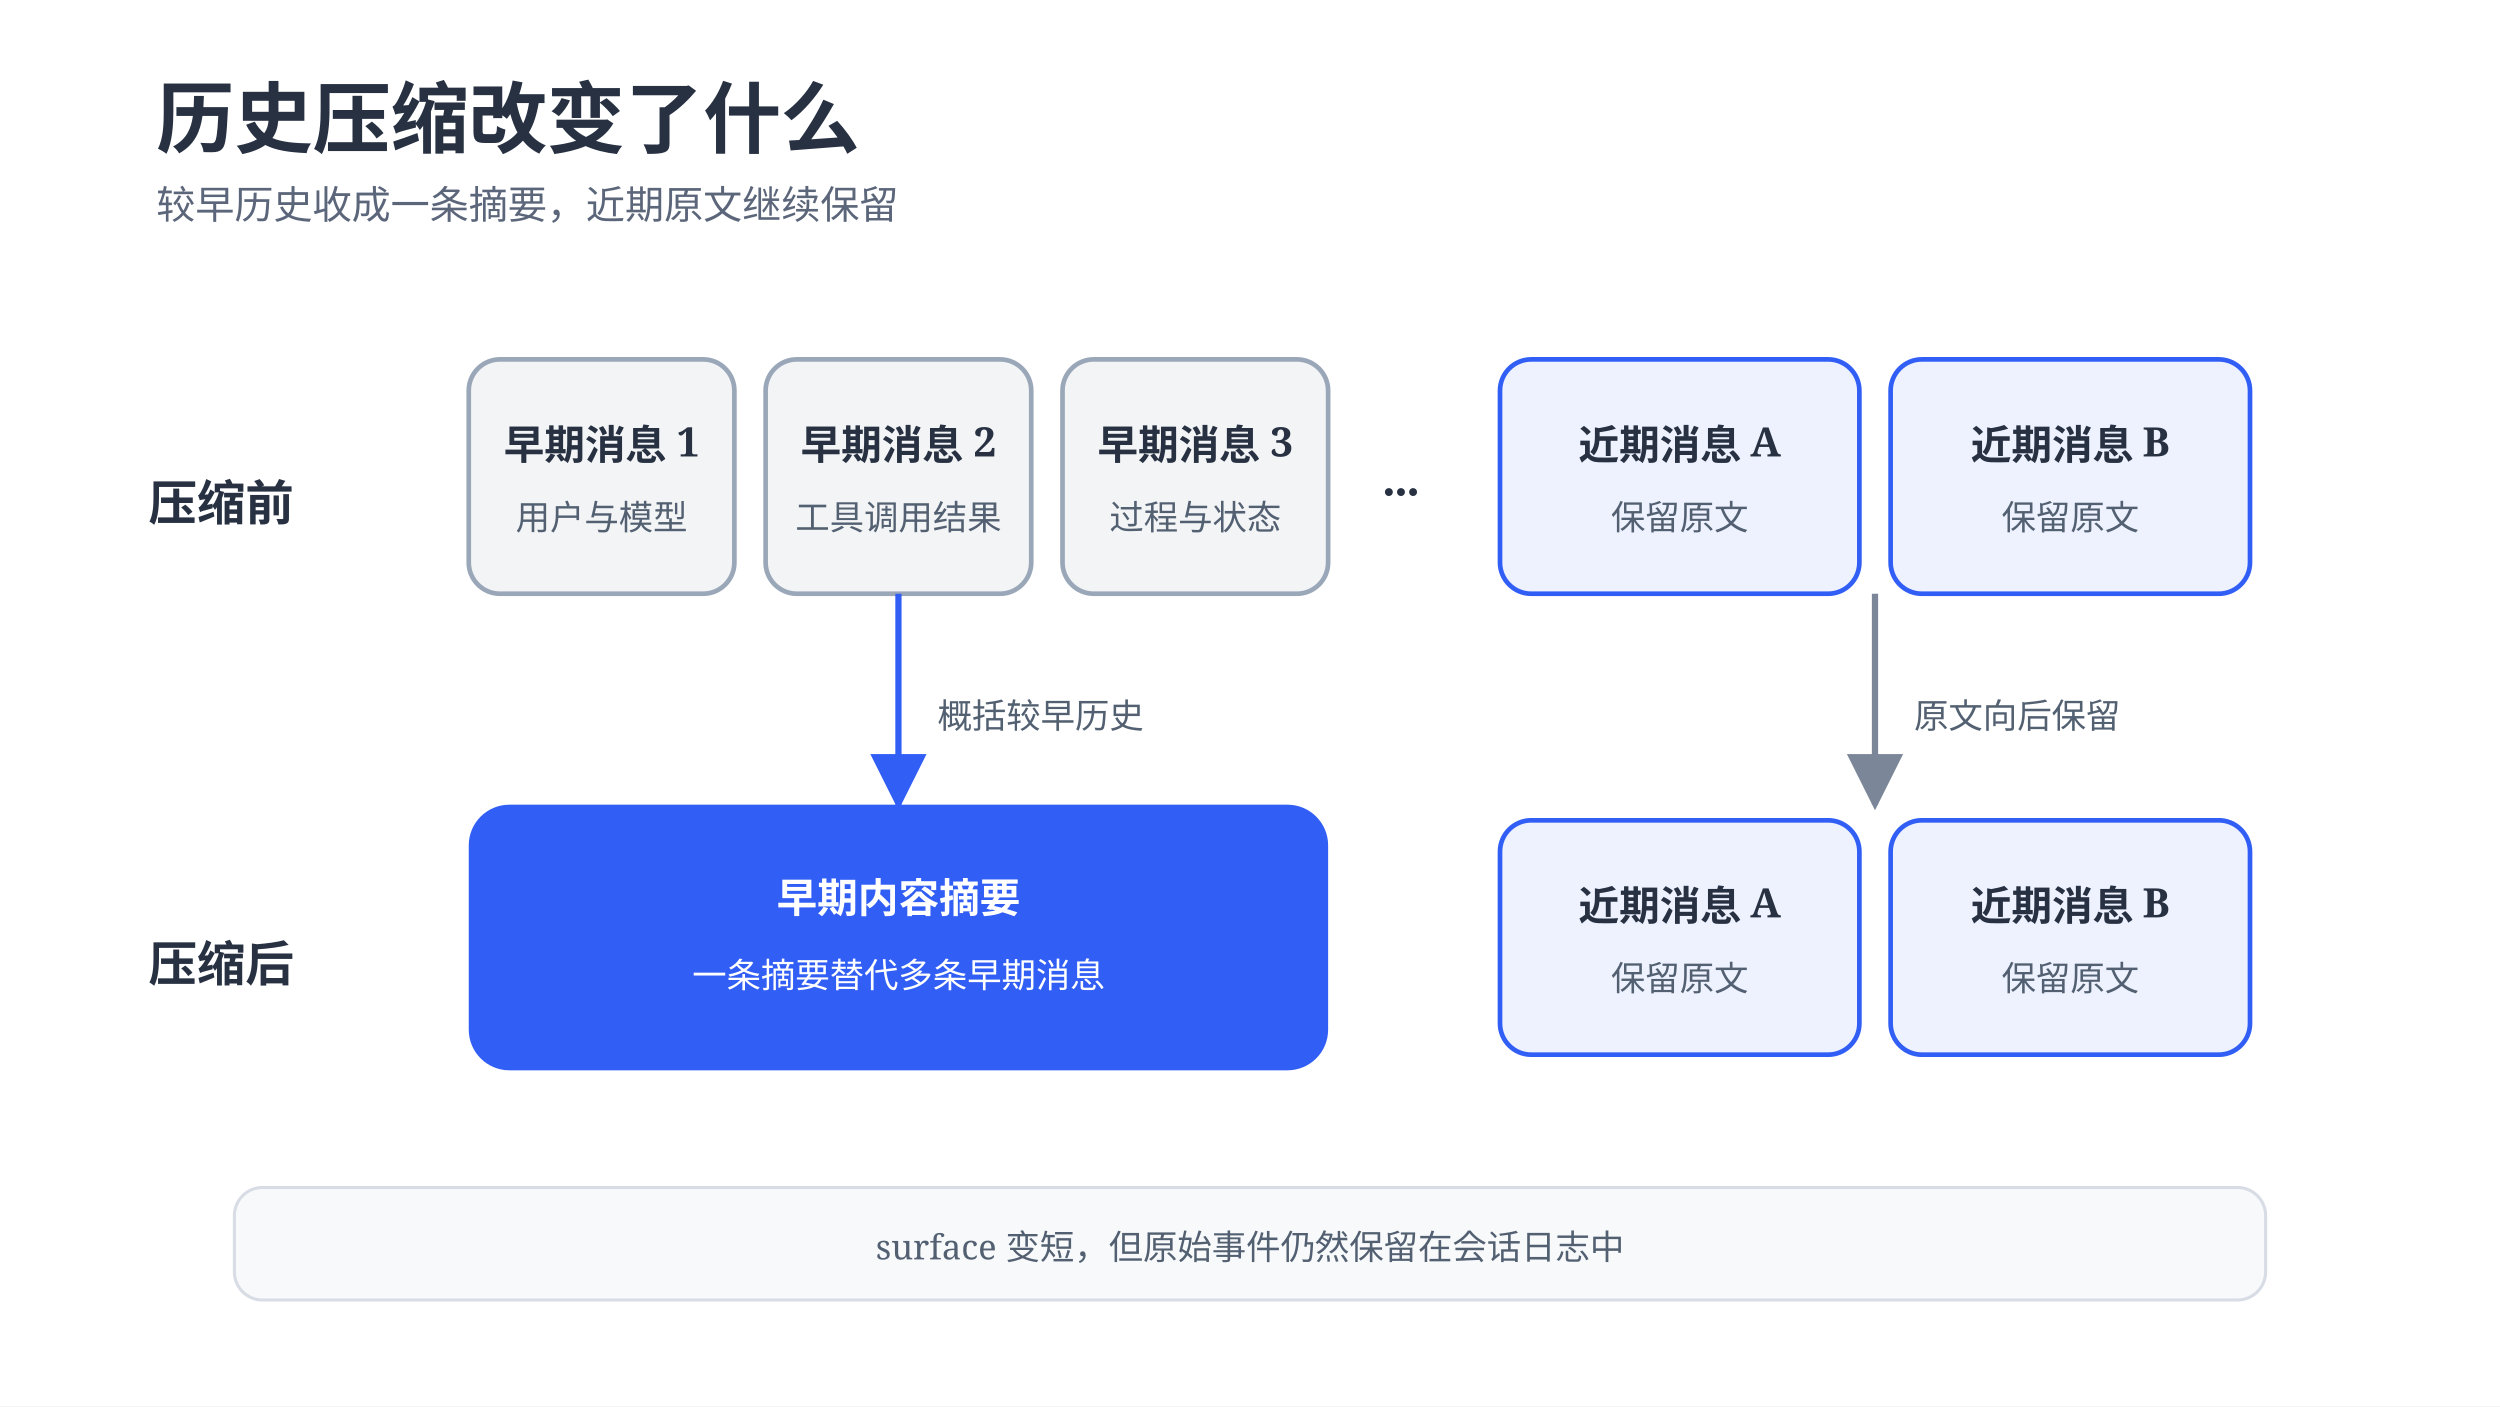
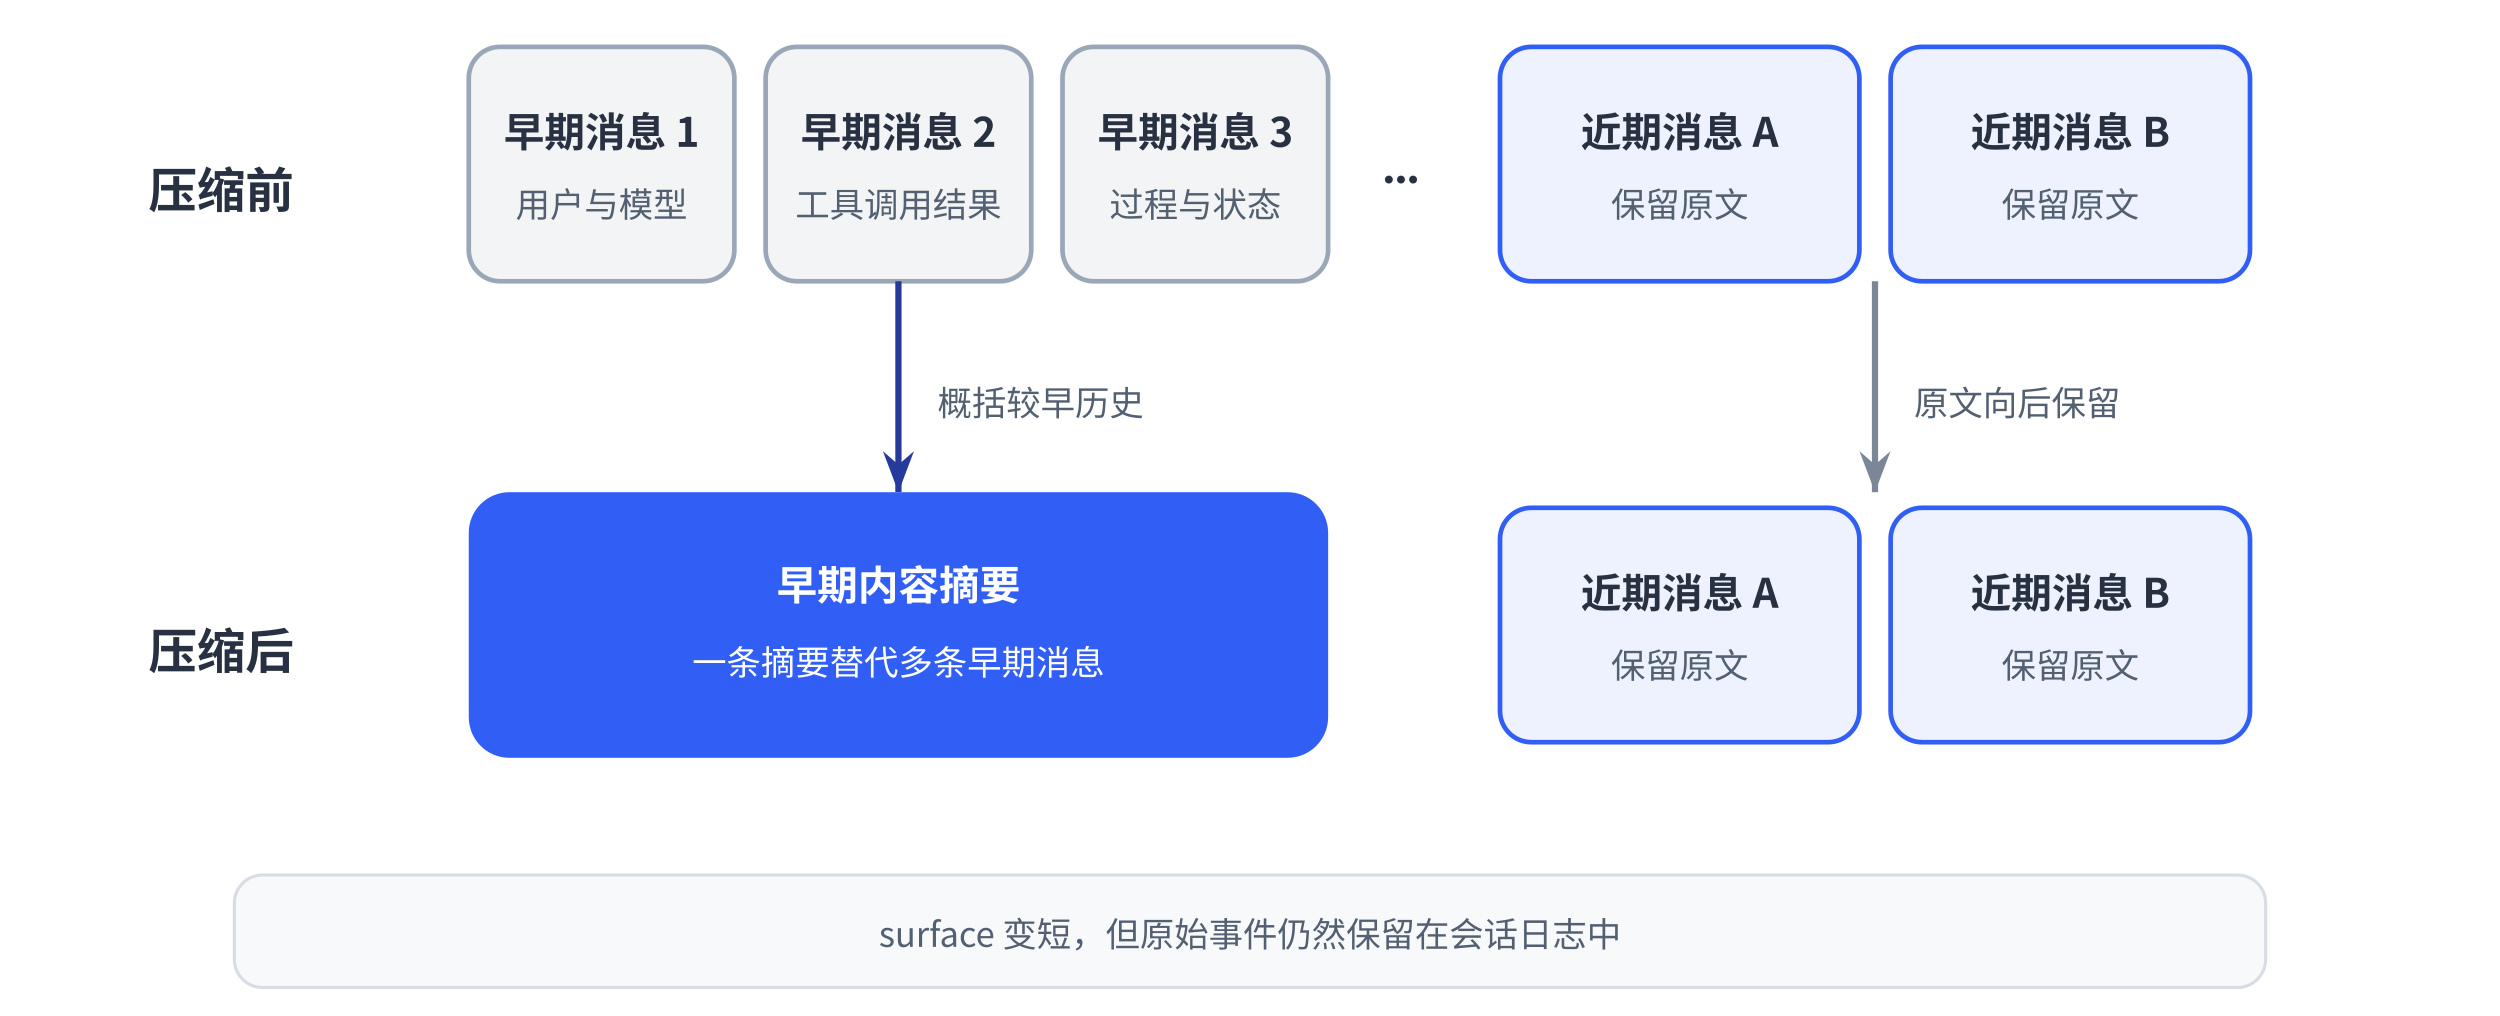
- <svg xmlns="http://www.w3.org/2000/svg" viewBox="0 0 1600 900" width="1600" height="900" role="img" aria-labelledby="title desc">
+ <svg xmlns="http://www.w3.org/2000/svg" viewBox="0 200 1600 650" width="1600" height="650" role="img" aria-labelledby="title desc">
  <defs>
-     <marker id="arrow-blue" viewBox="0 0 10 10" refX="9" refY="5" markerWidth="9" markerHeight="9" orient="auto">
-       <path d="M0 0L10 5L0 10z" fill="#315EF5" />
+     <marker id="arrow-blue" viewBox="0 -2 6 4" refX="5.67" refY="0" markerWidth="9" markerHeight="6" orient="auto" markerUnits="strokeWidth">
+       <path d="M5.67 0 L1.29 1.66 L2.74 0 L1.29 -1.66 Z" fill="#253A9B" />
    </marker>
-     <marker id="arrow-gray" viewBox="0 0 10 10" refX="9" refY="5" markerWidth="9" markerHeight="9" orient="auto">
-       <path d="M0 0L10 5L0 10z" fill="#7B8798" />
+     <marker id="arrow-gray" viewBox="0 -2 6 4" refX="5.67" refY="0" markerWidth="9" markerHeight="6" orient="auto" markerUnits="strokeWidth">
+       <path d="M5.67 0 L1.29 1.66 L2.74 0 L1.29 -1.66 Z" fill="#7B8798" />
    </marker>
    <style>
-       .zh{font-family:SimSun,"Songti SC",serif}.mix{font-family:"Times New Roman",SimSun,"Songti SC",serif}
+       .zh{font-family:"Noto Sans CJK SC","Source Han Sans SC","Microsoft YaHei",sans-serif}.mix{font-family:"Times New Roman","Noto Sans CJK SC","Source Han Sans SC","Microsoft YaHei",sans-serif}
      .title{font-size:50px;font-weight:700;fill:#273142}.sub{font-size:25px;fill:#5C667A}
      .row{font-size:31px;font-weight:700;fill:#273142}.node{font-size:26px;font-weight:700;fill:#273142}
-       .body{font-size:22px;fill:#526071}.white{fill:#FFFFFF}.line{fill:none;stroke:#315EF5;stroke-width:4;marker-end:url(#arrow-blue)}
+       .body{font-size:22px;fill:#526071}.white{fill:#FFFFFF}.line{fill:none;stroke:#253A9B;stroke-width:4;marker-end:url(#arrow-blue)}
      .muted{fill:none;stroke:#7B8798;stroke-width:4;marker-end:url(#arrow-gray)}
    </style>
  </defs>
  <rect width="1600" height="900" fill="#FFFFFF" />
-   <text x="100" y="94" class="zh title">历史压缩改变了什么</text>
-   <text x="100" y="140" class="zh sub">较早历史收成一条摘要，近期原文继续保留</text>
  <text x="95" y="333" class="zh row">压缩前</text>
  <text x="95" y="628" class="zh row">压缩后</text>
  <g>
    <rect x="300" y="230" width="170" height="150" rx="20" fill="#F3F4F6" stroke="#9AA7B8" stroke-width="3" />
    <text x="385" y="294" text-anchor="middle" class="zh node">早期消息 1</text>
    <text x="385" y="339" text-anchor="middle" class="zh body">用户与模型</text>
    <rect x="490" y="230" width="170" height="150" rx="20" fill="#F3F4F6" stroke="#9AA7B8" stroke-width="3" />
    <text x="575" y="294" text-anchor="middle" class="zh node">早期消息 2</text>
    <text x="575" y="339" text-anchor="middle" class="zh body">工具调用结果</text>
    <rect x="680" y="230" width="170" height="150" rx="20" fill="#F3F4F6" stroke="#9AA7B8" stroke-width="3" />
    <text x="765" y="294" text-anchor="middle" class="zh node">早期消息 3</text>
    <text x="765" y="339" text-anchor="middle" class="zh body">过程与状态</text>
  </g>
  <text x="885" y="317" class="mix row">...</text>
  <g>
    <rect x="960" y="230" width="230" height="150" rx="20" fill="#EEF2FF" stroke="#315EF5" stroke-width="3" />
    <text x="1075" y="294" text-anchor="middle" class="zh node">近期消息 A</text>
    <text x="1075" y="339" text-anchor="middle" class="zh body">保留原文</text>
    <rect x="1210" y="230" width="230" height="150" rx="20" fill="#EEF2FF" stroke="#315EF5" stroke-width="3" />
    <text x="1325" y="294" text-anchor="middle" class="zh node">近期消息 B</text>
    <text x="1325" y="339" text-anchor="middle" class="zh body">保留原文</text>
  </g>
  <path d="M575 380V515" class="line" />
  <text x="600" y="466" class="zh body">概括较早历史</text>
  <path d="M1200 380V515" class="muted" />
  <text x="1225" y="466" class="zh body">原文向后保留</text>
  <g>
    <rect x="300" y="515" width="550" height="170" rx="26" fill="#315EF5" />
    <text x="575" y="584" text-anchor="middle" class="zh node white">早期内容摘要</text>
    <text x="575" y="632" text-anchor="middle" class="zh body white">一条摘要替代多条早期消息</text>
  </g>
  <g>
    <rect x="960" y="525" width="230" height="150" rx="20" fill="#EEF2FF" stroke="#315EF5" stroke-width="3" />
    <text x="1075" y="589" text-anchor="middle" class="zh node">近期消息 A</text>
    <text x="1075" y="634" text-anchor="middle" class="zh body">保留原文</text>
    <rect x="1210" y="525" width="230" height="150" rx="20" fill="#EEF2FF" stroke="#315EF5" stroke-width="3" />
    <text x="1325" y="589" text-anchor="middle" class="zh node">近期消息 B</text>
    <text x="1325" y="634" text-anchor="middle" class="zh body">保留原文</text>
  </g>
  <rect x="150" y="760" width="1300" height="72" rx="18" fill="#F8F9FB" stroke="#D8DDE5" stroke-width="2" />
  <text x="800" y="806" text-anchor="middle" class="zh body">surface 变短，但原始事件仍然保留在会话日志中</text>
</svg>
